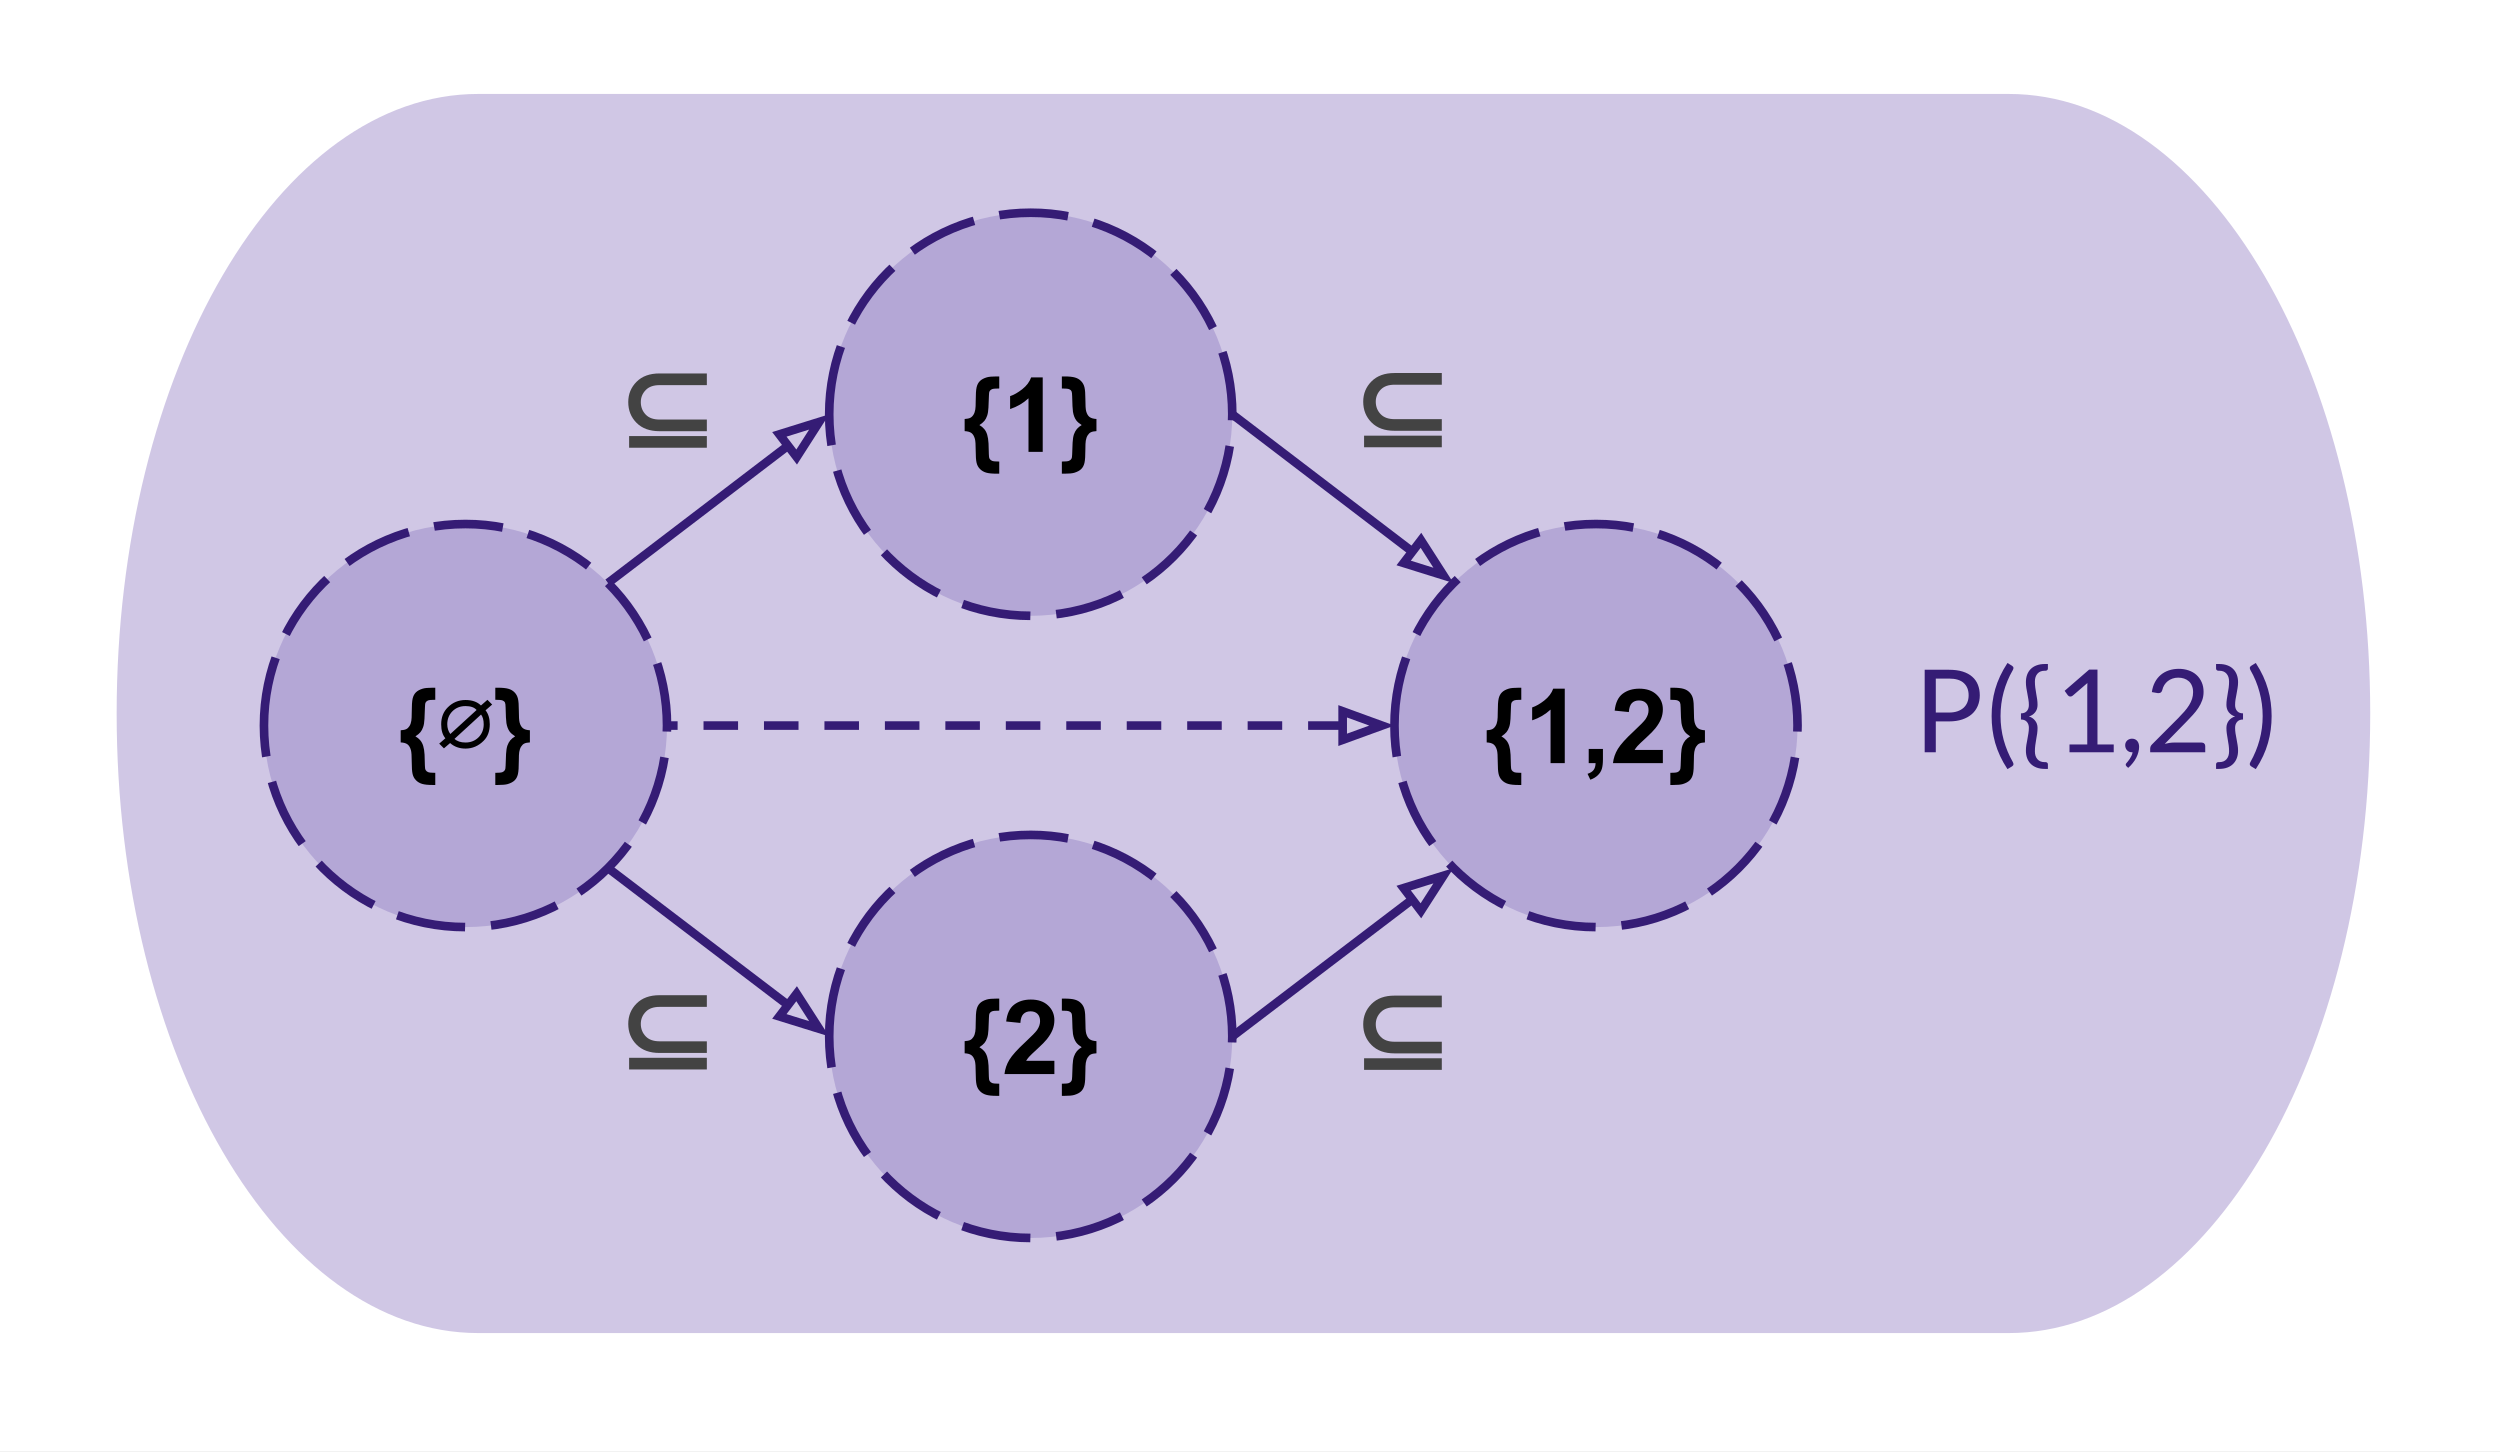
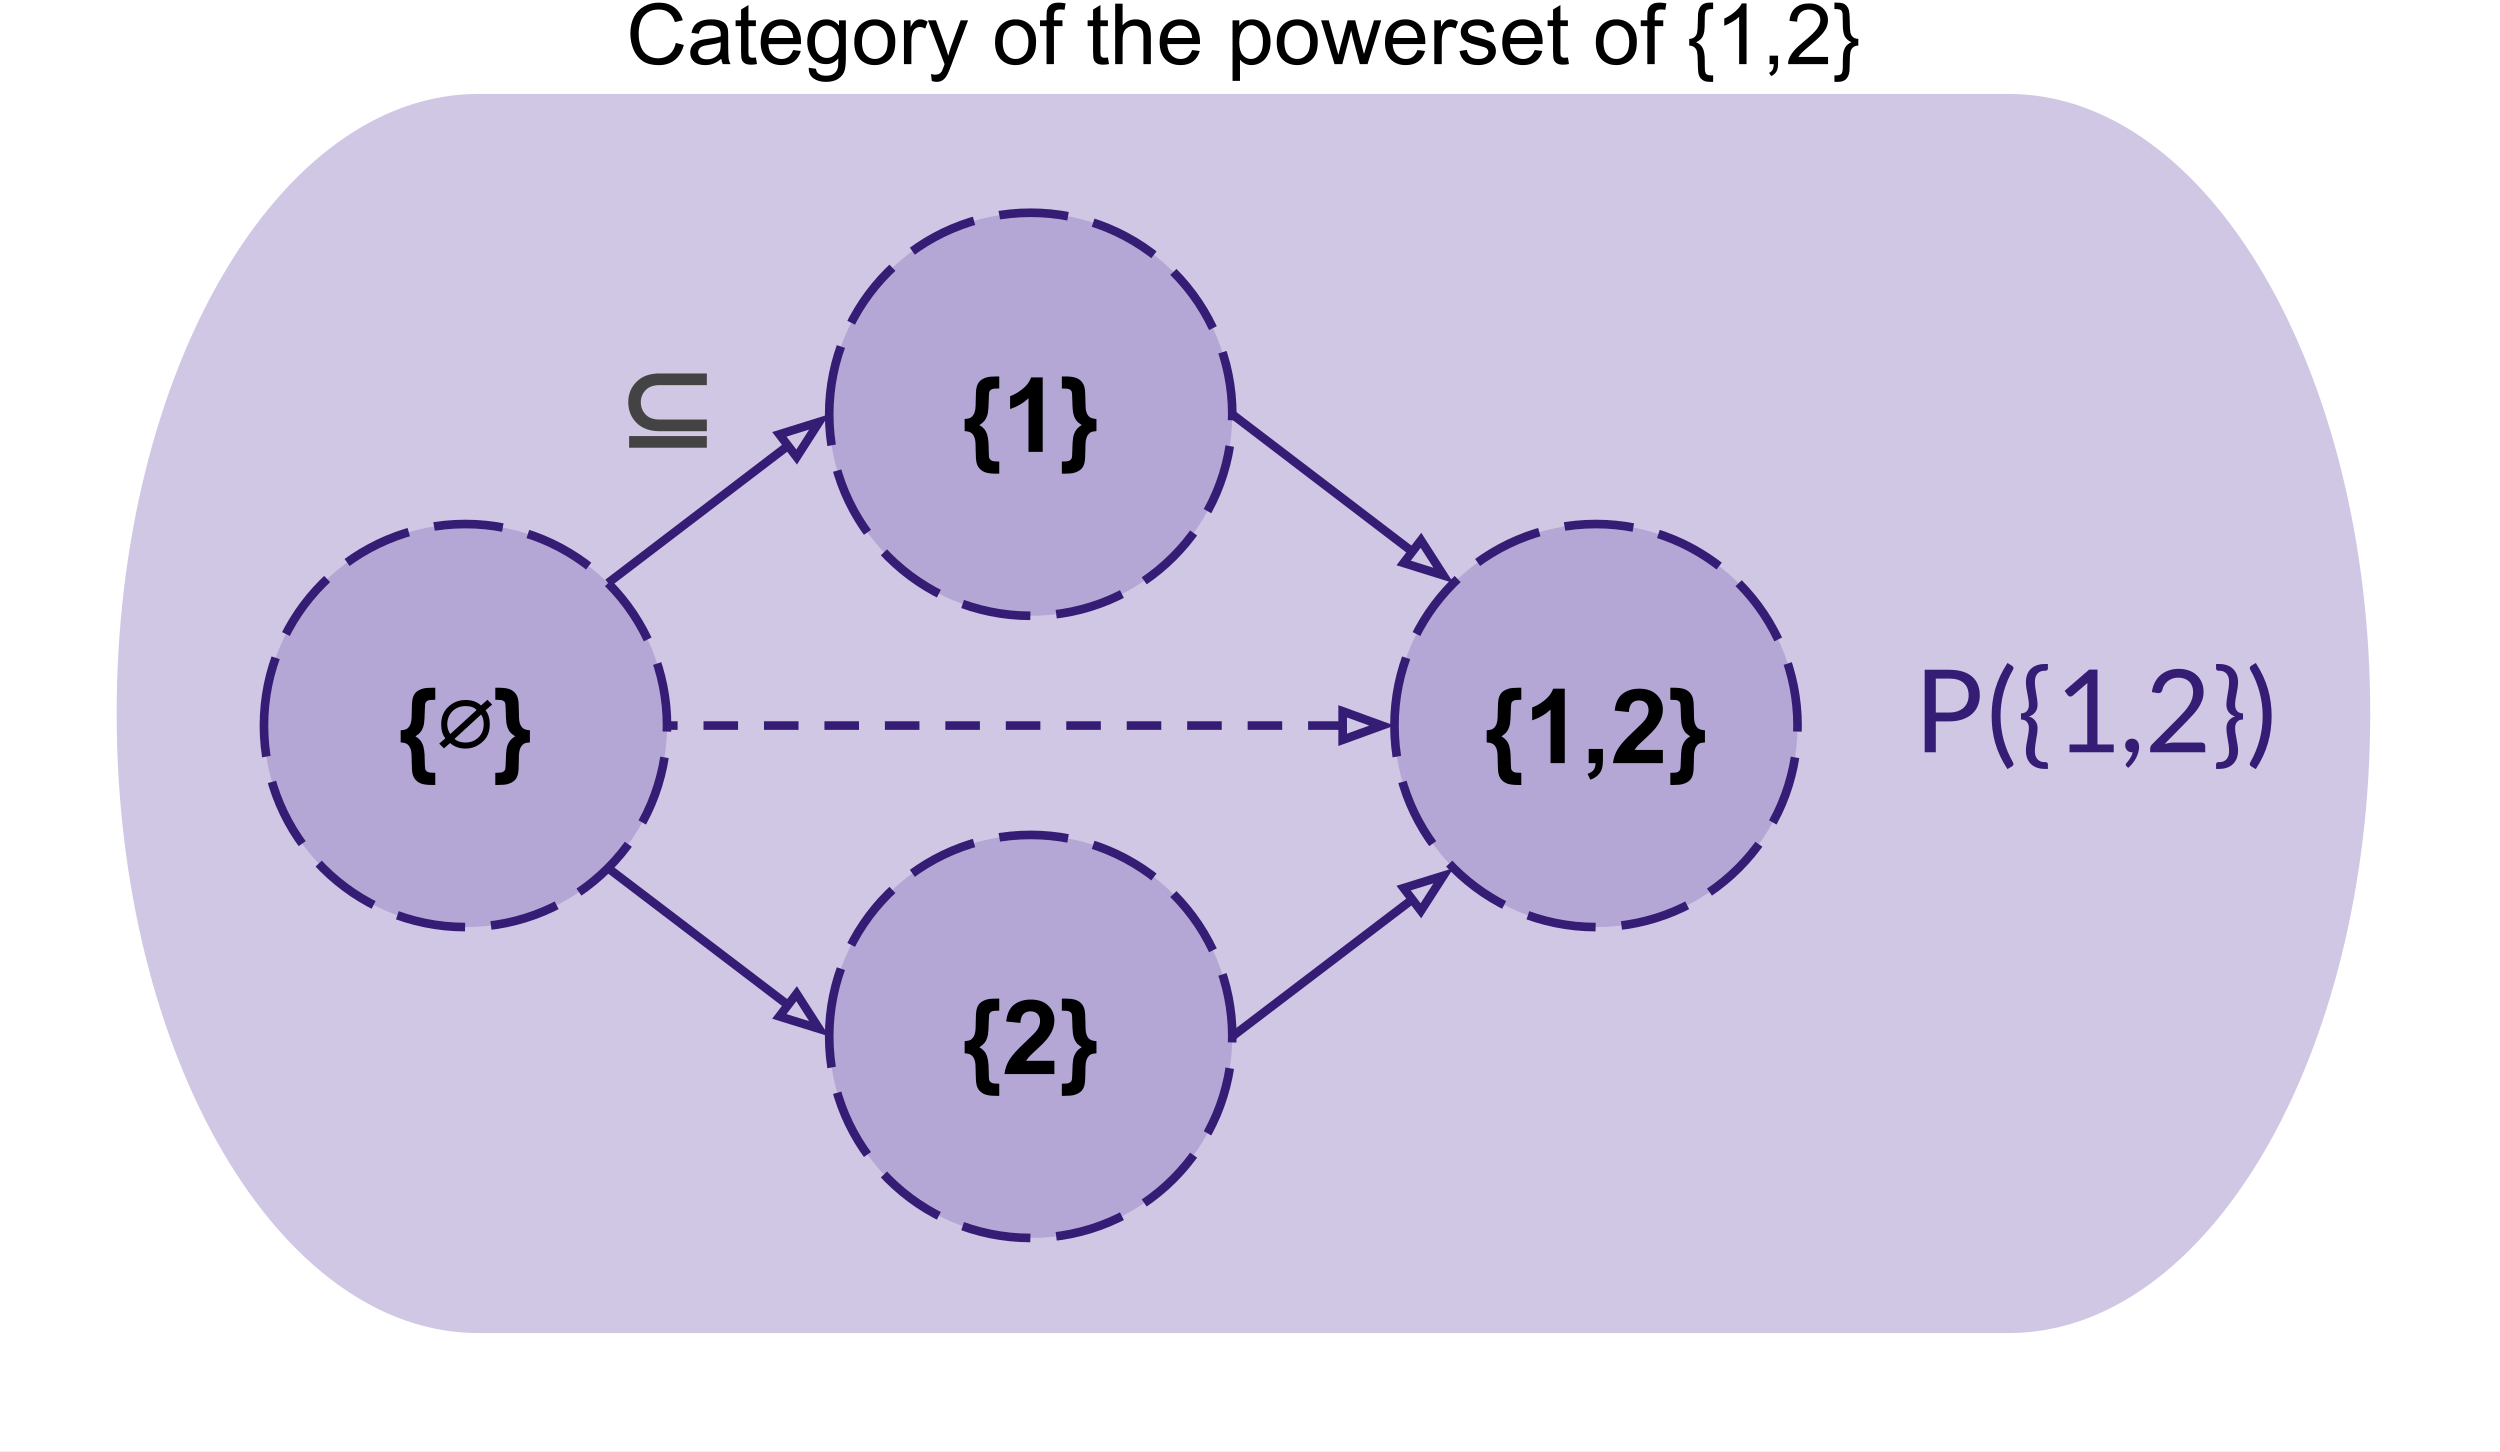
<svg xmlns="http://www.w3.org/2000/svg" version="1.1" viewBox="0.0 0.0 868.357 504.039" fill="none" stroke="none" stroke-linecap="square" stroke-miterlimit="10">
  <clipPath id="p.0">
    <path d="m0 0l868.357 0l0 504.039l-868.357 0l0 -504.039z" clip-rule="nonzero" />
  </clipPath>
  <g clip-path="url(#p.0)">
    <path fill="#ffffff" d="m0 0l868.357 0l0 504.039l-868.357 0z" fill-rule="evenodd" />
    <path fill="#9a86c8" fill-opacity="0.462" d="m166.11 32.131l531.58 0l0 0c69.638 0 126.091 96.572 126.091 215.7c0 119.128 -56.453 215.7 -126.091 215.7l-531.58 0l0 0c-69.638 0 -126.091 -96.572 -126.091 -215.7c0 -119.128 56.453 -215.7 126.091 -215.7z" fill-rule="evenodd" />
    <path stroke="#ffffff" stroke-width="1.0" stroke-linejoin="round" stroke-linecap="butt" d="m166.11 32.131l531.58 0l0 0c69.638 0 126.091 96.572 126.091 215.7c0 119.128 -56.453 215.7 -126.091 215.7l-531.58 0l0 0c-69.638 0 -126.091 -96.572 -126.091 -215.7c0 -119.128 56.453 -215.7 126.091 -215.7z" fill-rule="evenodd" />
    <path fill="#b4a7d6" d="m484.362 252.02l0 0c0 -38.66 31.34 -70.0 70 -70.0l0 0c18.565 0 36.37 7.375 49.497 20.503c13.128 13.128 20.503 30.932 20.503 49.497l0 0c0 38.66 -31.34 70.0 -70.0 70.0l0 0c-38.66 0 -70 -31.34 -70 -70.0z" fill-rule="evenodd" />
    <path stroke="#351c75" stroke-width="3.0" stroke-linejoin="round" stroke-linecap="butt" stroke-dasharray="24.0,9.0" d="m484.362 252.02l0 0c0 -38.66 31.34 -70.0 70 -70.0l0 0c18.565 0 36.37 7.375 49.497 20.503c13.128 13.128 20.503 30.932 20.503 49.497l0 0c0 38.66 -31.34 70.0 -70.0 70.0l0 0c-38.66 0 -70 -31.34 -70 -70.0z" fill-rule="evenodd" />
    <path fill="#000000" d="m516.392 257.877l0 -4.219q1.281 -0.078 1.922 -0.391q0.656 -0.312 1.125 -1.062q0.484 -0.75 0.656 -1.875q0.141 -0.844 0.141 -2.938q0 -3.406 0.312 -4.75q0.312 -1.344 1.141 -2.156q0.828 -0.828 2.406 -1.297q1.078 -0.312 3.375 -0.312l0.938 0l0 4.188q-1.953 0 -2.516 0.234q-0.547 0.219 -0.812 0.672q-0.25 0.438 -0.25 1.531q0 1.109 -0.172 4.203q-0.078 1.734 -0.453 2.812q-0.359 1.078 -0.938 1.781q-0.578 0.703 -1.75 1.469q1.031 0.594 1.688 1.391q0.672 0.797 1.016 1.953q0.359 1.141 0.469 3.047q0.109 2.922 0.109 3.734q0 1.156 0.281 1.609q0.281 0.469 0.859 0.703q0.578 0.234 2.469 0.234l0 4.219l-0.938 0q-2.359 0 -3.625 -0.375q-1.266 -0.375 -2.141 -1.266q-0.875 -0.875 -1.172 -2.172q-0.297 -1.281 -0.297 -4.062q0 -3.234 -0.281 -4.203q-0.391 -1.406 -1.172 -2.016q-0.781 -0.609 -2.391 -0.688zm27.119 7.203l-4.938 0l0 -18.609q-2.719 2.531 -6.391 3.734l0 -4.484q1.938 -0.625 4.203 -2.391q2.266 -1.766 3.109 -4.125l4.016 0l0 25.875zm8.318 -4.938l4.938 0l0 3.531q0 2.141 -0.375 3.375q-0.375 1.25 -1.406 2.234q-1.016 0.984 -2.594 1.547l-0.969 -2.047q1.484 -0.484 2.109 -1.344q0.641 -0.859 0.688 -2.359l-2.391 0l0 -4.938zm25.752 0.344l0 4.594l-17.328 0q0.281 -2.609 1.688 -4.938q1.406 -2.328 5.562 -6.172q3.344 -3.109 4.094 -4.219q1.016 -1.531 1.016 -3.031q0 -1.641 -0.891 -2.531q-0.875 -0.891 -2.438 -0.891q-1.547 0 -2.469 0.938q-0.906 0.922 -1.047 3.094l-4.922 -0.5q0.438 -4.078 2.75 -5.844q2.328 -1.781 5.797 -1.781q3.828 0 6.0 2.062q2.188 2.047 2.188 5.109q0 1.734 -0.625 3.312q-0.625 1.578 -1.984 3.297q-0.891 1.141 -3.234 3.297q-2.344 2.141 -2.969 2.844q-0.609 0.703 -1.0 1.359l9.812 0zm14.615 -2.609q-1.281 0.062 -1.938 0.391q-0.641 0.312 -1.109 1.062q-0.469 0.734 -0.656 1.859q-0.141 0.844 -0.141 2.922q0 3.406 -0.312 4.766q-0.312 1.359 -1.141 2.172q-0.812 0.812 -2.422 1.297q-1.062 0.312 -3.375 0.312l-0.922 0l0 -4.219q1.875 0 2.453 -0.234q0.578 -0.234 0.844 -0.688q0.281 -0.453 0.281 -1.531q0.016 -1.062 0.156 -4.094q0.094 -1.828 0.469 -2.922q0.391 -1.094 1.031 -1.859q0.656 -0.766 1.656 -1.344q-1.312 -0.844 -1.906 -1.656q-0.828 -1.156 -1.125 -2.953q-0.188 -1.234 -0.281 -5.422q-0.016 -1.312 -0.234 -1.75q-0.219 -0.438 -0.797 -0.672q-0.562 -0.25 -2.547 -0.25l0 -4.188l0.922 0q2.375 0 3.641 0.375q1.266 0.359 2.125 1.25q0.859 0.875 1.172 2.172q0.312 1.297 0.312 4.078q0 3.203 0.266 4.188q0.375 1.406 1.172 2.016q0.797 0.609 2.406 0.703l0 4.219z" fill-rule="nonzero" />
    <path fill="#000000" fill-opacity="0.0" d="m653.066 213.894l150.488 0l0 67.874l-150.488 0z" fill-rule="evenodd" />
    <path fill="#351c75" d="m672.384 250.575l0 10.719l-3.859 0l0 -28.656l8.469 0q2.719 0 4.719 0.625q2.016 0.625 3.328 1.797q1.328 1.156 1.969 2.797q0.656 1.641 0.656 3.656q0 2.0 -0.703 3.672q-0.688 1.656 -2.047 2.859q-1.344 1.188 -3.344 1.859q-2.0 0.672 -4.578 0.672l-4.609 0zm0 -3.078l4.609 0q1.656 0 2.922 -0.438q1.281 -0.453 2.141 -1.234q0.859 -0.797 1.297 -1.891q0.438 -1.094 0.438 -2.422q0 -2.734 -1.688 -4.266q-1.688 -1.547 -5.109 -1.547l-4.609 0l0 11.797zm22.487 1.219q0 4.281 1.094 8.312q1.109 4.031 3.188 7.688q0.125 0.219 0.156 0.375q0.047 0.156 0.047 0.328q0 0.281 -0.141 0.453q-0.141 0.188 -0.359 0.328l-1.578 0.953q-1.5 -2.297 -2.562 -4.562q-1.047 -2.25 -1.703 -4.531q-0.641 -2.281 -0.938 -4.594q-0.297 -2.312 -0.297 -4.75q0 -2.422 0.297 -4.734q0.297 -2.328 0.938 -4.594q0.656 -2.281 1.703 -4.531q1.062 -2.266 2.562 -4.578l1.578 0.969q0.219 0.141 0.359 0.328q0.141 0.172 0.141 0.453q0 0.312 -0.203 0.688q-2.109 3.641 -3.203 7.688q-1.078 4.031 -1.078 8.312zm9.844 4.078q0 -1.266 -0.703 -2.062q-0.703 -0.812 -2.047 -0.812l0 -2.141q1.344 0 2.047 -0.797q0.703 -0.812 0.703 -2.094q0 -1.0 -0.172 -1.969q-0.156 -0.984 -0.344 -1.953q-0.188 -0.984 -0.359 -1.984q-0.156 -1.0 -0.156 -2.047q0 -1.375 0.406 -2.531q0.422 -1.172 1.25 -2.0q0.828 -0.844 2.062 -1.297q1.234 -0.469 2.875 -0.469l1.047 0l0 1.578q0 0.391 -0.281 0.578q-0.266 0.188 -0.516 0.188l-0.391 0q-1.547 0 -2.438 1.016q-0.891 1.0 -0.891 2.719q0 1.125 0.141 2.172q0.141 1.031 0.312 2.016q0.188 0.984 0.328 1.969q0.141 0.984 0.141 1.984q0 0.75 -0.219 1.406q-0.219 0.656 -0.641 1.172q-0.406 0.5 -0.953 0.875q-0.547 0.359 -1.203 0.547q0.656 0.172 1.203 0.547q0.547 0.375 0.953 0.891q0.422 0.516 0.641 1.156q0.219 0.641 0.219 1.391q0 1.0 -0.141 1.984q-0.141 0.969 -0.328 1.969q-0.172 0.984 -0.312 2.031q-0.141 1.031 -0.141 2.156q0 1.734 0.891 2.734q0.891 1.0 2.438 1.0l0.391 0q0.25 0 0.516 0.172q0.281 0.188 0.281 0.594l0 1.594l-1.047 0q-1.641 0 -2.875 -0.469q-1.234 -0.469 -2.062 -1.312q-0.828 -0.844 -1.25 -2.0q-0.406 -1.156 -0.406 -2.547q0 -1.031 0.156 -2.016q0.172 -1.0 0.359 -1.984q0.188 -1.0 0.344 -1.969q0.172 -0.984 0.172 -1.984zm14.109 5.781l6.172 0l0 -19.547q0 -0.875 0.047 -1.781l-5.109 4.391q-0.203 0.156 -0.406 0.234q-0.203 0.062 -0.375 0.062q-0.297 0 -0.547 -0.125q-0.234 -0.141 -0.359 -0.312l-1.109 -1.547l8.516 -7.375l2.891 0l0 26.0l5.641 0l0 2.719l-15.359 0l0 -2.719zm19.341 0.266q0 -0.469 0.172 -0.875q0.172 -0.406 0.484 -0.719q0.312 -0.312 0.75 -0.484q0.438 -0.188 0.953 -0.188q0.609 0 1.078 0.219q0.469 0.219 0.781 0.609q0.312 0.391 0.469 0.906q0.156 0.5 0.156 1.109q0 0.891 -0.266 1.859q-0.25 0.969 -0.734 1.922q-0.484 0.953 -1.203 1.844q-0.703 0.906 -1.594 1.672l-0.609 -0.578q-0.25 -0.25 -0.25 -0.562q0 -0.266 0.281 -0.547q0.203 -0.219 0.5 -0.594q0.312 -0.359 0.625 -0.844q0.328 -0.484 0.594 -1.062q0.281 -0.578 0.391 -1.234l-0.25 0q-0.516 0 -0.938 -0.172q-0.422 -0.188 -0.734 -0.516q-0.312 -0.328 -0.484 -0.781q-0.172 -0.453 -0.172 -0.984zm18.621 -26.531q1.828 0 3.406 0.547q1.578 0.531 2.719 1.562q1.156 1.031 1.812 2.516q0.672 1.484 0.672 3.359q0 1.594 -0.484 2.953q-0.484 1.359 -1.312 2.609q-0.812 1.25 -1.891 2.422q-1.062 1.172 -2.25 2.391l-7.547 7.719q0.797 -0.219 1.609 -0.344q0.828 -0.125 1.594 -0.125l9.594 0q0.578 0 0.922 0.344q0.344 0.328 0.344 0.875l0 2.156l-19.125 0l0 -1.219q0 -0.375 0.141 -0.781q0.156 -0.406 0.5 -0.734l9.188 -9.219q1.141 -1.172 2.078 -2.234q0.938 -1.078 1.609 -2.156q0.672 -1.078 1.031 -2.188q0.359 -1.109 0.359 -2.375q0 -1.25 -0.406 -2.203q-0.391 -0.953 -1.094 -1.562q-0.703 -0.625 -1.641 -0.938q-0.938 -0.312 -2.031 -0.312q-1.078 0 -2.0 0.328q-0.906 0.312 -1.625 0.891q-0.703 0.562 -1.203 1.344q-0.484 0.781 -0.688 1.719q-0.156 0.578 -0.484 0.844q-0.312 0.25 -0.828 0.25q-0.109 0 -0.219 0q-0.109 -0.016 -0.25 -0.031l-1.859 -0.328q0.281 -1.953 1.078 -3.453q0.812 -1.516 2.031 -2.531q1.234 -1.031 2.828 -1.562q1.594 -0.531 3.422 -0.531zm19.559 20.484q0 1.0 0.156 1.984q0.172 0.969 0.359 1.969q0.188 0.984 0.344 1.984q0.172 0.984 0.172 2.016q0 1.391 -0.422 2.547q-0.422 1.156 -1.25 2.0q-0.812 0.844 -2.047 1.312q-1.234 0.469 -2.875 0.469l-1.047 0l0 -1.594q0 -0.406 0.266 -0.594q0.281 -0.172 0.531 -0.172l0.391 0q1.547 0 2.438 -1.0q0.891 -1.0 0.891 -2.734q0 -1.125 -0.141 -2.156q-0.141 -1.047 -0.328 -2.031q-0.172 -1.0 -0.312 -1.969q-0.141 -0.984 -0.141 -1.984q0 -0.75 0.219 -1.391q0.219 -0.641 0.625 -1.156q0.422 -0.516 0.969 -0.891q0.547 -0.375 1.203 -0.547q-0.656 -0.188 -1.203 -0.547q-0.547 -0.375 -0.969 -0.875q-0.406 -0.516 -0.625 -1.172q-0.219 -0.656 -0.219 -1.406q0 -1.0 0.141 -1.984q0.141 -0.984 0.312 -1.969q0.188 -0.984 0.328 -2.016q0.141 -1.047 0.141 -2.172q0 -1.719 -0.891 -2.719q-0.891 -1.016 -2.438 -1.016l-0.391 0q-0.25 0 -0.531 -0.188q-0.266 -0.188 -0.266 -0.578l0 -1.578l1.047 0q1.641 0 2.875 0.469q1.234 0.453 2.047 1.297q0.828 0.828 1.25 2.0q0.422 1.156 0.422 2.531q0 1.047 -0.172 2.047q-0.156 1.0 -0.344 1.984q-0.188 0.969 -0.359 1.953q-0.156 0.969 -0.156 1.969q0 1.281 0.703 2.094q0.703 0.797 2.047 0.797l0 2.141q-1.344 0 -2.047 0.812q-0.703 0.797 -0.703 2.062zm9.578 -4.078q0 -4.281 -1.094 -8.312q-1.078 -4.047 -3.172 -7.688q-0.203 -0.375 -0.203 -0.688q0 -0.281 0.141 -0.453q0.141 -0.188 0.359 -0.328l1.578 -0.969q1.5 2.312 2.547 4.578q1.047 2.25 1.688 4.531q0.656 2.266 0.953 4.594q0.312 2.312 0.312 4.734q0 2.438 -0.312 4.75q-0.297 2.312 -0.953 4.594q-0.641 2.281 -1.688 4.531q-1.047 2.266 -2.547 4.562l-1.578 -0.953q-0.219 -0.141 -0.359 -0.328q-0.141 -0.172 -0.141 -0.453q0 -0.172 0.031 -0.328q0.047 -0.156 0.172 -0.375q2.078 -3.656 3.172 -7.688q1.094 -4.031 1.094 -8.312z" fill-rule="nonzero" />
    <path fill="#b4a7d6" d="m91.682 252.018l0 0c0 -38.66 31.34 -70.0 70 -70.0l0 0c18.565 0 36.37 7.375 49.497 20.503c13.128 13.128 20.503 30.932 20.503 49.497l0 0c0 38.66 -31.34 70.0 -70.0 70.0l0 0c-38.66 0 -70 -31.34 -70 -70.0z" fill-rule="evenodd" />
    <path stroke="#351c75" stroke-width="3.0" stroke-linejoin="round" stroke-linecap="butt" stroke-dasharray="24.0,9.0" d="m91.682 252.018l0 0c0 -38.66 31.34 -70.0 70 -70.0l0 0c18.565 0 36.37 7.375 49.497 20.503c13.128 13.128 20.503 30.932 20.503 49.497l0 0c0 38.66 -31.34 70.0 -70.0 70.0l0 0c-38.66 0 -70 -31.34 -70 -70.0z" fill-rule="evenodd" />
    <path fill="#000000" d="m139.173 257.875l0 -4.219q1.281 -0.078 1.922 -0.391q0.656 -0.312 1.125 -1.062q0.484 -0.75 0.656 -1.875q0.141 -0.844 0.141 -2.938q0 -3.406 0.312 -4.75q0.312 -1.344 1.141 -2.156q0.828 -0.828 2.406 -1.297q1.078 -0.312 3.375 -0.312l0.938 0l0 4.188q-1.953 0 -2.516 0.234q-0.547 0.219 -0.812 0.672q-0.25 0.438 -0.25 1.531q0 1.109 -0.172 4.203q-0.078 1.734 -0.453 2.812q-0.359 1.078 -0.938 1.781q-0.578 0.703 -1.75 1.469q1.031 0.594 1.688 1.391q0.672 0.797 1.016 1.953q0.359 1.141 0.469 3.047q0.109 2.922 0.109 3.734q0 1.156 0.281 1.609q0.281 0.469 0.859 0.703q0.578 0.234 2.469 0.234l0 4.219l-0.938 0q-2.359 0 -3.625 -0.375q-1.266 -0.375 -2.141 -1.266q-0.875 -0.875 -1.172 -2.172q-0.297 -1.281 -0.297 -4.062q0 -3.234 -0.281 -4.203q-0.391 -1.406 -1.172 -2.016q-0.781 -0.609 -2.391 -0.688z" fill-rule="nonzero" />
    <path fill="#000000" d="m165.542 246.61q-1.172 -1.359 -3.859 -1.359q-2.719 0 -4.531 1.797q-1.797 1.812 -1.797 4.531q0 1.922 1.062 3.375l9.125 -8.344zm-3.859 11.297q2.719 0 4.531 -1.797q1.797 -1.812 1.797 -4.531q0 -2.203 -0.922 -3.391l-9.219 8.453q1.359 1.266 3.812 1.266zm0 2.109q-3.172 0 -5.344 -1.922l-2.141 1.844l-1.641 -1.641l2.141 -1.859q-1.453 -1.703 -1.453 -4.859q0 -3.609 2.281 -5.875q2.547 -2.562 6.156 -2.562q3.469 0 5.375 1.906l2.25 -1.969l1.641 1.641l-2.297 2.0q1.469 1.844 1.469 4.859q0 3.609 -2.141 5.734q-2.688 2.703 -6.297 2.703z" fill-rule="nonzero" />
    <path fill="#000000" d="m184.057 257.875q-1.281 0.062 -1.938 0.391q-0.641 0.312 -1.109 1.062q-0.469 0.734 -0.656 1.859q-0.141 0.844 -0.141 2.922q0 3.406 -0.312 4.766q-0.312 1.359 -1.141 2.172q-0.812 0.812 -2.422 1.297q-1.062 0.312 -3.375 0.312l-0.922 0l0 -4.219q1.875 0 2.453 -0.234q0.578 -0.234 0.844 -0.688q0.281 -0.453 0.281 -1.531q0.016 -1.062 0.156 -4.094q0.094 -1.828 0.469 -2.922q0.391 -1.094 1.031 -1.859q0.656 -0.766 1.656 -1.344q-1.312 -0.844 -1.906 -1.656q-0.828 -1.156 -1.125 -2.953q-0.188 -1.234 -0.281 -5.422q-0.016 -1.312 -0.234 -1.75q-0.219 -0.438 -0.797 -0.672q-0.562 -0.25 -2.547 -0.25l0 -4.188l0.922 0q2.375 0 3.641 0.375q1.266 0.359 2.125 1.25q0.859 0.875 1.172 2.172q0.312 1.297 0.312 4.078q0 3.203 0.266 4.188q0.375 1.406 1.172 2.016q0.797 0.609 2.406 0.703l0 4.219z" fill-rule="nonzero" />
    <path fill="#b4a7d6" d="m288.021 143.895l0 0c0 -38.66 31.34 -70 70.0 -70l0 0c18.565 0 36.37 7.375 49.497 20.503c13.128 13.128 20.503 30.932 20.503 49.497l0 0c0 38.66 -31.34 70.0 -70.0 70.0l0 0c-38.66 0 -70.0 -31.34 -70.0 -70.0z" fill-rule="evenodd" />
    <path stroke="#351c75" stroke-width="3.0" stroke-linejoin="round" stroke-linecap="butt" stroke-dasharray="24.0,9.0" d="m288.021 143.895l0 0c0 -38.66 31.34 -70 70.0 -70l0 0c18.565 0 36.37 7.375 49.497 20.503c13.128 13.128 20.503 30.932 20.503 49.497l0 0c0 38.66 -31.34 70.0 -70.0 70.0l0 0c-38.66 0 -70.0 -31.34 -70.0 -70.0z" fill-rule="evenodd" />
    <path fill="#000000" d="m335.063 149.752l0 -4.219q1.281 -0.078 1.922 -0.391q0.656 -0.312 1.125 -1.062q0.484 -0.75 0.656 -1.875q0.141 -0.844 0.141 -2.938q0 -3.406 0.312 -4.75q0.312 -1.344 1.141 -2.156q0.828 -0.828 2.406 -1.297q1.078 -0.312 3.375 -0.312l0.938 0l0 4.188q-1.953 0 -2.516 0.234q-0.547 0.219 -0.812 0.672q-0.25 0.438 -0.25 1.531q0 1.109 -0.172 4.203q-0.078 1.734 -0.453 2.812q-0.359 1.078 -0.938 1.781q-0.578 0.703 -1.75 1.469q1.031 0.594 1.688 1.391q0.672 0.797 1.016 1.953q0.359 1.141 0.469 3.047q0.109 2.922 0.109 3.734q0 1.156 0.281 1.609q0.281 0.469 0.859 0.703q0.578 0.234 2.469 0.234l0 4.219l-0.938 0q-2.359 0 -3.625 -0.375q-1.266 -0.375 -2.141 -1.266q-0.875 -0.875 -1.172 -2.172q-0.297 -1.281 -0.297 -4.062q0 -3.234 -0.281 -4.203q-0.391 -1.406 -1.172 -2.016q-0.781 -0.609 -2.391 -0.688zm27.119 7.203l-4.938 0l0 -18.609q-2.719 2.531 -6.391 3.734l0 -4.484q1.938 -0.625 4.203 -2.391q2.266 -1.766 3.109 -4.125l4.016 0l0 25.875zm18.662 -7.203q-1.281 0.062 -1.938 0.391q-0.641 0.312 -1.109 1.062q-0.469 0.734 -0.656 1.859q-0.141 0.844 -0.141 2.922q0 3.406 -0.312 4.766q-0.312 1.359 -1.141 2.172q-0.812 0.812 -2.422 1.297q-1.062 0.312 -3.375 0.312l-0.922 0l0 -4.219q1.875 0 2.453 -0.234q0.578 -0.234 0.844 -0.688q0.281 -0.453 0.281 -1.531q0.016 -1.062 0.156 -4.094q0.094 -1.828 0.469 -2.922q0.391 -1.094 1.031 -1.859q0.656 -0.766 1.656 -1.344q-1.312 -0.844 -1.906 -1.656q-0.828 -1.156 -1.125 -2.953q-0.188 -1.234 -0.281 -5.422q-0.016 -1.312 -0.234 -1.75q-0.219 -0.438 -0.797 -0.672q-0.562 -0.25 -2.547 -0.25l0 -4.188l0.922 0q2.375 0 3.641 0.375q1.266 0.359 2.125 1.25q0.859 0.875 1.172 2.172q0.312 1.297 0.312 4.078q0 3.203 0.266 4.188q0.375 1.406 1.172 2.016q0.797 0.609 2.406 0.703l0 4.219z" fill-rule="nonzero" />
    <path fill="#b4a7d6" d="m288.022 360.0l0 0c0 -38.66 31.34 -70.0 70.0 -70.0l0 0c18.565 0 36.37 7.375 49.497 20.503c13.128 13.128 20.503 30.932 20.503 49.497l0 0c0 38.66 -31.34 70.0 -70.0 70.0l0 0c-38.66 0 -70.0 -31.34 -70.0 -70.0z" fill-rule="evenodd" />
    <path stroke="#351c75" stroke-width="3.0" stroke-linejoin="round" stroke-linecap="butt" stroke-dasharray="24.0,9.0" d="m288.022 360.0l0 0c0 -38.66 31.34 -70.0 70.0 -70.0l0 0c18.565 0 36.37 7.375 49.497 20.503c13.128 13.128 20.503 30.932 20.503 49.497l0 0c0 38.66 -31.34 70.0 -70.0 70.0l0 0c-38.66 0 -70.0 -31.34 -70.0 -70.0z" fill-rule="evenodd" />
    <path fill="#000000" d="m335.064 365.857l0 -4.219q1.281 -0.078 1.922 -0.391q0.656 -0.312 1.125 -1.062q0.484 -0.75 0.656 -1.875q0.141 -0.844 0.141 -2.938q0 -3.406 0.312 -4.75q0.312 -1.344 1.141 -2.156q0.828 -0.828 2.406 -1.297q1.078 -0.312 3.375 -0.312l0.938 0l0 4.188q-1.953 0 -2.516 0.234q-0.547 0.219 -0.812 0.672q-0.25 0.438 -0.25 1.531q0 1.109 -0.172 4.203q-0.078 1.734 -0.453 2.812q-0.359 1.078 -0.938 1.781q-0.578 0.703 -1.75 1.469q1.031 0.594 1.688 1.391q0.672 0.797 1.016 1.953q0.359 1.141 0.469 3.047q0.109 2.922 0.109 3.734q0 1.156 0.281 1.609q0.281 0.469 0.859 0.703q0.578 0.234 2.469 0.234l0 4.219l-0.938 0q-2.359 0 -3.625 -0.375q-1.266 -0.375 -2.141 -1.266q-0.875 -0.875 -1.172 -2.172q-0.297 -1.281 -0.297 -4.062q0 -3.234 -0.281 -4.203q-0.391 -1.406 -1.172 -2.016q-0.781 -0.609 -2.391 -0.688zm31.166 2.609l0 4.594l-17.328 0q0.281 -2.609 1.688 -4.938q1.406 -2.328 5.562 -6.172q3.344 -3.109 4.094 -4.219q1.016 -1.531 1.016 -3.031q0 -1.641 -0.891 -2.531q-0.875 -0.891 -2.438 -0.891q-1.547 0 -2.469 0.938q-0.906 0.922 -1.047 3.094l-4.922 -0.5q0.438 -4.078 2.75 -5.844q2.328 -1.781 5.797 -1.781q3.828 0 6.0 2.062q2.188 2.047 2.188 5.109q0 1.734 -0.625 3.312q-0.625 1.578 -1.984 3.297q-0.891 1.141 -3.234 3.297q-2.344 2.141 -2.969 2.844q-0.609 0.703 -1.0 1.359l9.812 0zm14.615 -2.609q-1.281 0.062 -1.938 0.391q-0.641 0.312 -1.109 1.062q-0.469 0.734 -0.656 1.859q-0.141 0.844 -0.141 2.922q0 3.406 -0.312 4.766q-0.312 1.359 -1.141 2.172q-0.812 0.812 -2.422 1.297q-1.062 0.312 -3.375 0.312l-0.922 0l0 -4.219q1.875 0 2.453 -0.234q0.578 -0.234 0.844 -0.688q0.281 -0.453 0.281 -1.531q0.016 -1.062 0.156 -4.094q0.094 -1.828 0.469 -2.922q0.391 -1.094 1.031 -1.859q0.656 -0.766 1.656 -1.344q-1.312 -0.844 -1.906 -1.656q-0.828 -1.156 -1.125 -2.953q-0.188 -1.234 -0.281 -5.422q-0.016 -1.312 -0.234 -1.75q-0.219 -0.438 -0.797 -0.672q-0.562 -0.25 -2.547 -0.25l0 -4.188l0.922 0q2.375 0 3.641 0.375q1.266 0.359 2.125 1.25q0.859 0.875 1.172 2.172q0.312 1.297 0.312 4.078q0 3.203 0.266 4.188q0.375 1.406 1.172 2.016q0.797 0.609 2.406 0.703l0 4.219z" fill-rule="nonzero" />
    <path fill="#000000" fill-opacity="0.0" d="m288.021 143.895l-76.85 58.614" fill-rule="evenodd" />
    <path stroke="#351c75" stroke-width="3.0" stroke-linejoin="round" stroke-linecap="butt" d="m273.709 154.811l-62.538 47.698" fill-rule="evenodd" />
    <path stroke="#351c75" stroke-width="3.0" stroke-linecap="butt" d="m276.714 158.751l7.82 -12.196l-13.83 4.316z" fill-rule="evenodd" />
    <path fill="#000000" fill-opacity="0.0" d="m288.022 360.0l-76.85 -58.488" fill-rule="evenodd" />
    <path stroke="#351c75" stroke-width="3.0" stroke-linejoin="round" stroke-linecap="butt" d="m273.699 349.099l-62.527 -47.587" fill-rule="evenodd" />
    <path stroke="#351c75" stroke-width="3.0" stroke-linecap="butt" d="m270.698 353.042l13.835 4.302l-7.833 -12.188z" fill-rule="evenodd" />
    <path fill="#000000" fill-opacity="0.0" d="m504.865 301.517l-76.85 58.488" fill-rule="evenodd" />
    <path stroke="#351c75" stroke-width="3.0" stroke-linejoin="round" stroke-linecap="butt" d="m490.541 312.418l-62.527 47.587" fill-rule="evenodd" />
    <path stroke="#351c75" stroke-width="3.0" stroke-linecap="butt" d="m493.542 316.361l7.833 -12.188l-13.835 4.302z" fill-rule="evenodd" />
    <path fill="#000000" fill-opacity="0.0" d="m504.865 202.522l-76.85 -58.614" fill-rule="evenodd" />
    <path stroke="#351c75" stroke-width="3.0" stroke-linejoin="round" stroke-linecap="butt" d="m490.553 191.606l-62.538 -47.698" fill-rule="evenodd" />
    <path stroke="#351c75" stroke-width="3.0" stroke-linecap="butt" d="m487.547 195.546l13.83 4.316l-7.82 -12.196z" fill-rule="evenodd" />
    <path fill="#000000" fill-opacity="0.0" d="m203.173 110.903l43.087 0l0 66.268l-43.087 0z" fill-rule="evenodd" />
    <path fill="#434343" d="m229.079 133.773q-3.078 0 -4.719 1.641q-1.781 1.781 -1.781 4.25q0 2.625 1.781 4.422q1.641 1.641 4.719 1.641l16.438 0l0 4.047l-16.438 0q-5.094 0 -7.969 -2.891q-2.891 -2.891 -2.891 -7.219q0 -4.172 2.891 -7.062q2.875 -2.891 7.969 -2.891l16.438 0l0 4.062l-16.438 0zm-10.562 17.688l27.0 0l0 4.047l-27.0 0l0 -4.047z" fill-rule="nonzero" />
-     <path fill="#000000" fill-opacity="0.0" d="m203.173 326.866l43.087 0l0 66.268l-43.087 0z" fill-rule="evenodd" />
-     <path fill="#434343" d="m229.079 349.736q-3.078 0 -4.719 1.641q-1.781 1.781 -1.781 4.25q0 2.625 1.781 4.422q1.641 1.641 4.719 1.641l16.438 0l0 4.047l-16.438 0q-5.094 0 -7.969 -2.891q-2.891 -2.891 -2.891 -7.219q0 -4.172 2.891 -7.062q2.875 -2.891 7.969 -2.891l16.438 0l0 4.062l-16.438 0zm-10.562 17.688l27.0 0l0 4.047l-27.0 0l0 -4.047z" fill-rule="nonzero" />
-     <path fill="#000000" fill-opacity="0.0" d="m458.457 110.761l43.087 0l0 66.268l-43.087 0z" fill-rule="evenodd" />
-     <path fill="#434343" d="m484.363 133.631q-3.078 0 -4.719 1.641q-1.781 1.781 -1.781 4.25q0 2.625 1.781 4.422q1.641 1.641 4.719 1.641l16.438 0l0 4.047l-16.438 0q-5.094 0 -7.969 -2.891q-2.891 -2.891 -2.891 -7.219q0 -4.172 2.891 -7.062q2.875 -2.891 7.969 -2.891l16.438 0l0 4.062l-16.438 0zm-10.562 17.688l27.0 0l0 4.047l-27.0 0l0 -4.047z" fill-rule="nonzero" />
-     <path fill="#000000" fill-opacity="0.0" d="m458.457 327.013l43.087 0l0 66.268l-43.087 0z" fill-rule="evenodd" />
-     <path fill="#434343" d="m484.363 349.883q-3.078 0 -4.719 1.641q-1.781 1.781 -1.781 4.25q0 2.625 1.781 4.422q1.641 1.641 4.719 1.641l16.438 0l0 4.047l-16.438 0q-5.094 0 -7.969 -2.891q-2.891 -2.891 -2.891 -7.219q0 -4.172 2.891 -7.062q2.875 -2.891 7.969 -2.891l16.438 0l0 4.062l-16.438 0zm-10.562 17.688l27.0 0l0 4.047l-27.0 0l0 -4.047z" fill-rule="nonzero" />
    <path fill="#000000" fill-opacity="0.0" d="m484.362 252.02l-252.693 0" fill-rule="evenodd" />
    <path stroke="#351c75" stroke-width="3.0" stroke-linejoin="round" stroke-linecap="butt" stroke-dasharray="12.0,9.0" d="m466.362 252.02l-234.693 0" fill-rule="evenodd" />
    <path stroke="#351c75" stroke-width="3.0" stroke-linecap="butt" d="m466.362 256.975l13.614 -4.955l-13.614 -4.955z" fill-rule="evenodd" />
+     <path fill="#000000" fill-opacity="0.0" d="m40.01 -14.887l783.78 0l0 54.929l-783.78 0z" fill-rule="evenodd" />
+     <path fill="#000000" d="m234.737 14.913l2.781 0.703q-0.875 3.422 -3.141 5.219q-2.266 1.797 -5.547 1.797q-3.391 0 -5.516 -1.375q-2.125 -1.391 -3.25 -4.0q-1.109 -2.625 -1.109 -5.641q0 -3.281 1.25 -5.719q1.266 -2.437 3.578 -3.703q2.312 -1.281 5.094 -1.281q3.141 0 5.281 1.609q2.156 1.609 3.0 4.516l-2.734 0.641q-0.719 -2.297 -2.109 -3.328q-1.391 -1.047 -3.5 -1.047q-2.422 0 -4.047 1.156q-1.625 1.156 -2.281 3.109q-0.656 1.953 -0.656 4.031q0 2.688 0.781 4.688q0.781 1.984 2.422 2.984q1.641 0.984 3.562 0.984q2.344 0 3.953 -1.344q1.625 -1.359 2.188 -4zm15.805 5.484q-1.438 1.219 -2.766 1.719q-1.312 0.5 -2.828 0.5q-2.516 0 -3.859 -1.219q-1.344 -1.234 -1.344 -3.141q0 -1.109 0.5 -2.031q0.516 -0.922 1.328 -1.484q0.828 -0.562 1.859 -0.844q0.766 -0.203 2.297 -0.391q3.125 -0.375 4.594 -0.891q0.016 -0.531 0.016 -0.672q0 -1.578 -0.734 -2.219q-0.984 -0.875 -2.938 -0.875q-1.812 0 -2.688 0.641q-0.859 0.641 -1.266 2.25l-2.531 -0.344q0.344 -1.609 1.125 -2.609q0.797 -1.0 2.281 -1.531q1.5 -0.531 3.453 -0.531q1.953 0 3.172 0.453q1.219 0.453 1.781 1.156q0.578 0.688 0.812 1.75q0.125 0.656 0.125 2.375l0 3.438q0 3.594 0.156 4.547q0.172 0.953 0.656 1.828l-2.688 0q-0.406 -0.797 -0.516 -1.875zm-0.219 -5.75q-1.406 0.562 -4.203 0.969q-1.594 0.219 -2.25 0.516q-0.656 0.281 -1.016 0.844q-0.359 0.547 -0.359 1.219q0 1.031 0.781 1.719q0.781 0.688 2.281 0.688q1.484 0 2.641 -0.656q1.172 -0.656 1.719 -1.781q0.406 -0.875 0.406 -2.578l0 -0.938zm12.233 5.313l0.375 2.281q-1.094 0.234 -1.953 0.234q-1.406 0 -2.188 -0.438q-0.766 -0.453 -1.078 -1.172q-0.312 -0.734 -0.312 -3.047l0 -8.75l-1.891 0l0 -2.0l1.891 0l0 -3.766l2.562 -1.547l0 5.312l2.594 0l0 2.0l-2.594 0l0 8.891q0 1.109 0.125 1.422q0.141 0.312 0.453 0.5q0.312 0.188 0.891 0.188q0.422 0 1.125 -0.109zm12.93 -2.578l2.656 0.328q-0.625 2.328 -2.328 3.625q-1.703 1.281 -4.359 1.281q-3.328 0 -5.281 -2.047q-1.953 -2.062 -1.953 -5.766q0 -3.844 1.969 -5.953q1.984 -2.125 5.125 -2.125q3.062 0 4.984 2.078q1.938 2.062 1.938 5.844q0 0.219 -0.016 0.672l-11.344 0q0.141 2.516 1.422 3.844q1.281 1.328 3.172 1.328q1.422 0 2.422 -0.734q1.0 -0.75 1.594 -2.375zm-8.469 -4.172l8.5 0q-0.172 -1.922 -0.969 -2.875q-1.234 -1.5 -3.203 -1.5q-1.766 0 -2.984 1.188q-1.203 1.188 -1.344 3.188zm13.889 10.328l2.516 0.359q0.156 1.172 0.875 1.703q0.953 0.703 2.609 0.703q1.797 0 2.766 -0.719q0.984 -0.703 1.328 -2.0q0.203 -0.781 0.188 -3.297q-1.703 1.984 -4.219 1.984q-3.141 0 -4.859 -2.266q-1.719 -2.266 -1.719 -5.422q0 -2.172 0.781 -4.016q0.797 -1.844 2.297 -2.844q1.5 -1.0 3.516 -1.0q2.688 0 4.438 2.172l0 -1.828l2.375 0l0 13.141q0 3.547 -0.719 5.031q-0.719 1.484 -2.297 2.344q-1.562 0.859 -3.859 0.859q-2.719 0 -4.391 -1.234q-1.672 -1.219 -1.625 -3.672zm2.141 -9.141q0 2.984 1.188 4.359q1.188 1.375 2.984 1.375q1.766 0 2.969 -1.359q1.203 -1.375 1.203 -4.297q0 -2.781 -1.234 -4.203q-1.234 -1.422 -2.984 -1.422q-1.719 0 -2.922 1.406q-1.203 1.391 -1.203 4.141zm13.686 0.266q0 -4.219 2.359 -6.25q1.953 -1.688 4.781 -1.688q3.125 0 5.109 2.062q2.0 2.047 2.0 5.672q0 2.922 -0.875 4.609q-0.875 1.688 -2.562 2.625q-1.688 0.922 -3.672 0.922q-3.203 0 -5.172 -2.047q-1.969 -2.047 -1.969 -5.906zm2.656 0q0 2.922 1.266 4.375q1.281 1.453 3.219 1.453q1.922 0 3.188 -1.453q1.281 -1.469 1.281 -4.453q0 -2.828 -1.281 -4.281q-1.281 -1.453 -3.188 -1.453q-1.938 0 -3.219 1.453q-1.266 1.438 -1.266 4.359zm14.592 7.609l0 -15.203l2.312 0l0 2.297q0.891 -1.609 1.641 -2.125q0.75 -0.516 1.656 -0.516q1.312 0 2.656 0.828l-0.891 2.391q-0.953 -0.562 -1.891 -0.562q-0.844 0 -1.516 0.516q-0.672 0.5 -0.969 1.406q-0.422 1.375 -0.422 3.0l0 7.969l-2.578 0zm9.673 5.859l-0.281 -2.422q0.844 0.234 1.469 0.234q0.859 0 1.375 -0.297q0.516 -0.281 0.859 -0.797q0.234 -0.391 0.781 -1.922q0.078 -0.219 0.234 -0.625l-5.781 -15.234l2.781 0l3.172 8.797q0.609 1.688 1.094 3.531q0.453 -1.781 1.062 -3.469l3.25 -8.859l2.578 0l-5.781 15.453q-0.938 2.516 -1.453 3.453q-0.688 1.281 -1.578 1.875q-0.875 0.594 -2.109 0.594q-0.75 0 -1.672 -0.312zm21.969 -13.469q0 -4.219 2.359 -6.25q1.953 -1.688 4.781 -1.688q3.125 0 5.109 2.062q2.0 2.047 2.0 5.672q0 2.922 -0.875 4.609q-0.875 1.688 -2.562 2.625q-1.688 0.922 -3.672 0.922q-3.203 0 -5.172 -2.047q-1.969 -2.047 -1.969 -5.906zm2.656 0q0 2.922 1.266 4.375q1.281 1.453 3.219 1.453q1.922 0 3.188 -1.453q1.281 -1.469 1.281 -4.453q0 -2.828 -1.281 -4.281q-1.281 -1.453 -3.188 -1.453q-1.938 0 -3.219 1.453q-1.266 1.438 -1.266 4.359zm15.233 7.609l0 -13.203l-2.281 0l0 -2.0l2.281 0l0 -1.625q0 -1.531 0.281 -2.281q0.359 -1.0 1.297 -1.625q0.938 -0.625 2.641 -0.625q1.078 0 2.406 0.266l-0.391 2.25q-0.812 -0.141 -1.516 -0.141q-1.172 0 -1.672 0.5q-0.484 0.5 -0.484 1.875l0 1.406l2.969 0l0 2.0l-2.969 0l0 13.203l-2.562 0zm21.312 -2.312l0.375 2.281q-1.094 0.234 -1.953 0.234q-1.406 0 -2.188 -0.438q-0.766 -0.453 -1.078 -1.172q-0.312 -0.734 -0.312 -3.047l0 -8.75l-1.891 0l0 -2.0l1.891 0l0 -3.766l2.562 -1.547l0 5.312l2.594 0l0 2.0l-2.594 0l0 8.891q0 1.109 0.125 1.422q0.141 0.312 0.453 0.5q0.312 0.188 0.891 0.188q0.422 0 1.125 -0.109zm2.523 2.312l0 -21.0l2.578 0l0 7.531q1.797 -2.078 4.547 -2.078q1.688 0 2.938 0.672q1.25 0.656 1.781 1.828q0.547 1.172 0.547 3.406l0 9.641l-2.578 0l0 -9.641q0 -1.938 -0.844 -2.812q-0.844 -0.875 -2.375 -0.875q-1.141 0 -2.156 0.594q-1.0 0.594 -1.438 1.609q-0.422 1.016 -0.422 2.812l0 8.313l-2.578 0zm26.717 -4.891l2.656 0.328q-0.625 2.328 -2.328 3.625q-1.703 1.281 -4.359 1.281q-3.328 0 -5.281 -2.047q-1.953 -2.062 -1.953 -5.766q0 -3.844 1.969 -5.953q1.984 -2.125 5.125 -2.125q3.062 0 4.984 2.078q1.938 2.062 1.938 5.844q0 0.219 -0.016 0.672l-11.344 0q0.141 2.516 1.422 3.844q1.281 1.328 3.172 1.328q1.422 0 2.422 -0.734q1.0 -0.75 1.594 -2.375zm-8.469 -4.172l8.5 0q-0.172 -1.922 -0.969 -2.875q-1.234 -1.5 -3.203 -1.5q-1.766 0 -2.984 1.188q-1.203 1.188 -1.344 3.188zm22.522 14.891l0 -21.031l2.344 0l0 1.969q0.828 -1.156 1.875 -1.734q1.047 -0.578 2.531 -0.578q1.953 0 3.438 1.0q1.5 1.0 2.25 2.828q0.766 1.828 0.766 4.0q0 2.328 -0.844 4.203q-0.828 1.875 -2.438 2.875q-1.594 0.984 -3.359 0.984q-1.281 0 -2.312 -0.547q-1.016 -0.547 -1.672 -1.375l0 7.406l-2.578 0zm2.328 -13.344q0 2.938 1.188 4.344q1.188 1.391 2.875 1.391q1.719 0 2.938 -1.453q1.234 -1.453 1.234 -4.5q0 -2.906 -1.203 -4.344q-1.188 -1.453 -2.844 -1.453q-1.656 0 -2.922 1.547q-1.266 1.531 -1.266 4.469zm13.014 -0.094q0 -4.219 2.359 -6.25q1.953 -1.688 4.781 -1.688q3.125 0 5.109 2.062q2.0 2.047 2.0 5.672q0 2.922 -0.875 4.609q-0.875 1.688 -2.562 2.625q-1.688 0.922 -3.672 0.922q-3.203 0 -5.172 -2.047q-1.969 -2.047 -1.969 -5.906zm2.656 0q0 2.922 1.266 4.375q1.281 1.453 3.219 1.453q1.922 0 3.188 -1.453q1.281 -1.469 1.281 -4.453q0 -2.828 -1.281 -4.281q-1.281 -1.453 -3.188 -1.453q-1.938 0 -3.219 1.453q-1.266 1.438 -1.266 4.359zm17.42 7.609l-4.656 -15.203l2.672 0l2.422 8.766l0.906 3.266q0.047 -0.234 0.781 -3.125l2.422 -8.906l2.641 0l2.281 8.812l0.766 2.906l0.875 -2.938l2.594 -8.781l2.516 0l-4.75 15.203l-2.688 0l-2.422 -9.109l-0.578 -2.594l-3.078 11.703l-2.703 0zm28.789 -4.891l2.656 0.328q-0.625 2.328 -2.328 3.625q-1.703 1.281 -4.359 1.281q-3.328 0 -5.281 -2.047q-1.953 -2.062 -1.953 -5.766q0 -3.844 1.969 -5.953q1.984 -2.125 5.125 -2.125q3.062 0 4.984 2.078q1.938 2.062 1.938 5.844q0 0.219 -0.016 0.672l-11.344 0q0.141 2.516 1.422 3.844q1.281 1.328 3.172 1.328q1.422 0 2.422 -0.734q1.0 -0.75 1.594 -2.375zm-8.469 -4.172l8.5 0q-0.172 -1.922 -0.969 -2.875q-1.234 -1.5 -3.203 -1.5q-1.766 0 -2.984 1.188q-1.203 1.188 -1.344 3.188zm14.342 9.063l0 -15.203l2.312 0l0 2.297q0.891 -1.609 1.641 -2.125q0.75 -0.516 1.656 -0.516q1.312 0 2.656 0.828l-0.891 2.391q-0.953 -0.562 -1.891 -0.562q-0.844 0 -1.516 0.516q-0.672 0.5 -0.969 1.406q-0.422 1.375 -0.422 3.0l0 7.969l-2.578 0zm8.766 -4.547l2.547 -0.391q0.219 1.531 1.188 2.344q0.984 0.812 2.75 0.812q1.781 0 2.641 -0.719q0.859 -0.719 0.859 -1.703q0 -0.859 -0.766 -1.375q-0.531 -0.344 -2.641 -0.859q-2.828 -0.719 -3.922 -1.234q-1.094 -0.531 -1.672 -1.453q-0.562 -0.922 -0.562 -2.047q0 -1.016 0.469 -1.875q0.469 -0.875 1.266 -1.453q0.609 -0.438 1.641 -0.734q1.047 -0.312 2.234 -0.312q1.781 0 3.125 0.516q1.359 0.516 2.0 1.391q0.656 0.875 0.891 2.359l-2.516 0.344q-0.172 -1.172 -1.0 -1.828q-0.812 -0.672 -2.312 -0.672q-1.781 0 -2.547 0.594q-0.75 0.578 -0.75 1.375q0 0.5 0.312 0.906q0.312 0.406 0.984 0.688q0.391 0.141 2.281 0.656q2.734 0.734 3.812 1.203q1.078 0.453 1.688 1.344q0.625 0.891 0.625 2.203q0 1.297 -0.75 2.438q-0.75 1.125 -2.172 1.75q-1.422 0.625 -3.203 0.625q-2.969 0 -4.531 -1.234q-1.547 -1.234 -1.969 -3.656zm26.102 -0.344l2.656 0.328q-0.625 2.328 -2.328 3.625q-1.703 1.281 -4.359 1.281q-3.328 0 -5.281 -2.047q-1.953 -2.062 -1.953 -5.766q0 -3.844 1.969 -5.953q1.984 -2.125 5.125 -2.125q3.062 0 4.984 2.078q1.938 2.062 1.938 5.844q0 0.219 -0.016 0.672l-11.344 0q0.141 2.516 1.422 3.844q1.281 1.328 3.172 1.328q1.422 0 2.422 -0.734q1.0 -0.75 1.594 -2.375zm-8.469 -4.172l8.5 0q-0.172 -1.922 -0.969 -2.875q-1.234 -1.5 -3.203 -1.5q-1.766 0 -2.984 1.188q-1.203 1.188 -1.344 3.188zm19.998 6.75l0.375 2.281q-1.094 0.234 -1.953 0.234q-1.406 0 -2.188 -0.438q-0.766 -0.453 -1.078 -1.172q-0.312 -0.734 -0.312 -3.047l0 -8.75l-1.891 0l0 -2.0l1.891 0l0 -3.766l2.562 -1.547l0 5.312l2.594 0l0 2.0l-2.594 0l0 8.891q0 1.109 0.125 1.422q0.141 0.312 0.453 0.5q0.312 0.188 0.891 0.188q0.422 0 1.125 -0.109zm9.703 -5.297q0 -4.219 2.359 -6.25q1.953 -1.688 4.781 -1.688q3.125 0 5.109 2.062q2.0 2.047 2.0 5.672q0 2.922 -0.875 4.609q-0.875 1.688 -2.562 2.625q-1.688 0.922 -3.672 0.922q-3.203 0 -5.172 -2.047q-1.969 -2.047 -1.969 -5.906zm2.656 0q0 2.922 1.266 4.375q1.281 1.453 3.219 1.453q1.922 0 3.188 -1.453q1.281 -1.469 1.281 -4.453q0 -2.828 -1.281 -4.281q-1.281 -1.453 -3.188 -1.453q-1.938 0 -3.219 1.453q-1.266 1.438 -1.266 4.359zm15.233 7.609l0 -13.203l-2.281 0l0 -2.0l2.281 0l0 -1.625q0 -1.531 0.281 -2.281q0.359 -1.0 1.297 -1.625q0.938 -0.625 2.641 -0.625q1.078 0 2.406 0.266l-0.391 2.25q-0.812 -0.141 -1.516 -0.141q-1.172 0 -1.672 0.5q-0.484 0.5 -0.484 1.875l0 1.406l2.969 0l0 2.0l-2.969 0l0 13.203l-2.562 0zm14.562 -8.766q1.109 -0.031 1.797 -0.594q0.703 -0.562 0.922 -1.547q0.234 -1.0 0.25 -3.391q0.016 -2.391 0.078 -3.141q0.141 -1.203 0.484 -1.937q0.359 -0.734 0.875 -1.172q0.516 -0.438 1.312 -0.656q0.547 -0.156 1.781 -0.156l0.797 0l0 2.25l-0.453 0q-1.484 0 -1.969 0.547q-0.484 0.531 -0.484 2.391q0 3.75 -0.156 4.75q-0.266 1.531 -0.891 2.359q-0.609 0.828 -1.953 1.469q1.578 0.656 2.281 2.016q0.719 1.359 0.719 4.438q0 2.781 0.062 3.312q0.109 0.984 0.562 1.359q0.469 0.391 1.828 0.391l0.453 0l0 2.25l-0.797 0q-1.406 0 -2.047 -0.234q-0.906 -0.328 -1.516 -1.062q-0.594 -0.734 -0.781 -1.875q-0.172 -1.125 -0.188 -3.703q-0.016 -2.578 -0.25 -3.562q-0.219 -0.984 -0.922 -1.562q-0.688 -0.578 -1.797 -0.609l0 -2.328zm19.904 8.766l-2.578 0l0 -16.422q-0.922 0.891 -2.438 1.781q-1.516 0.875 -2.719 1.328l0 -2.5q2.172 -1.016 3.781 -2.453q1.625 -1.453 2.297 -2.812l1.656 0l0 21.078zm7.998 0l0 -2.938l2.938 0l0 2.938q0 1.625 -0.578 2.609q-0.578 1.0 -1.812 1.547l-0.719 -1.109q0.812 -0.359 1.203 -1.062q0.391 -0.688 0.422 -1.984l-1.453 0zm20.305 -2.484l0 2.484l-13.875 0q-0.031 -0.938 0.297 -1.797q0.531 -1.406 1.688 -2.781q1.172 -1.375 3.391 -3.188q3.422 -2.797 4.625 -4.438q1.203 -1.641 1.203 -3.109q0 -1.531 -1.109 -2.578q-1.094 -1.062 -2.844 -1.062q-1.875 0 -3.0 1.125q-1.109 1.109 -1.109 3.094l-2.656 -0.266q0.266 -2.969 2.047 -4.516q1.781 -1.562 4.766 -1.562q3.031 0 4.781 1.672q1.766 1.672 1.766 4.156q0 1.266 -0.516 2.484q-0.516 1.203 -1.719 2.562q-1.188 1.344 -3.969 3.688q-2.312 1.953 -2.984 2.656q-0.656 0.688 -1.078 1.375l10.297 0zm10.514 -6.281l0 2.328q-1.109 0.031 -1.812 0.609q-0.688 0.578 -0.922 1.562q-0.219 0.969 -0.234 3.359q-0.016 2.391 -0.078 3.156q-0.141 1.219 -0.5 1.938q-0.344 0.719 -0.859 1.156q-0.516 0.438 -1.312 0.672q-0.547 0.156 -1.781 0.156l-0.797 0l0 -2.25l0.438 0q1.5 0 1.984 -0.547q0.484 -0.531 0.484 -2.406q0 -3.578 0.125 -4.531q0.234 -1.594 0.922 -2.547q0.688 -0.953 1.953 -1.484q-1.656 -0.781 -2.328 -2.078q-0.672 -1.297 -0.672 -4.375q0 -2.797 -0.062 -3.344q-0.109 -0.953 -0.578 -1.328q-0.453 -0.391 -1.828 -0.391l-0.438 0l0 -2.25l0.797 0q1.406 0 2.047 0.234q0.906 0.312 1.5 1.062q0.609 0.75 0.781 1.875q0.188 1.125 0.203 3.703q0.016 2.578 0.234 3.562q0.234 0.984 0.922 1.562q0.703 0.562 1.812 0.594z" fill-rule="nonzero" />
  </g>
</svg>
